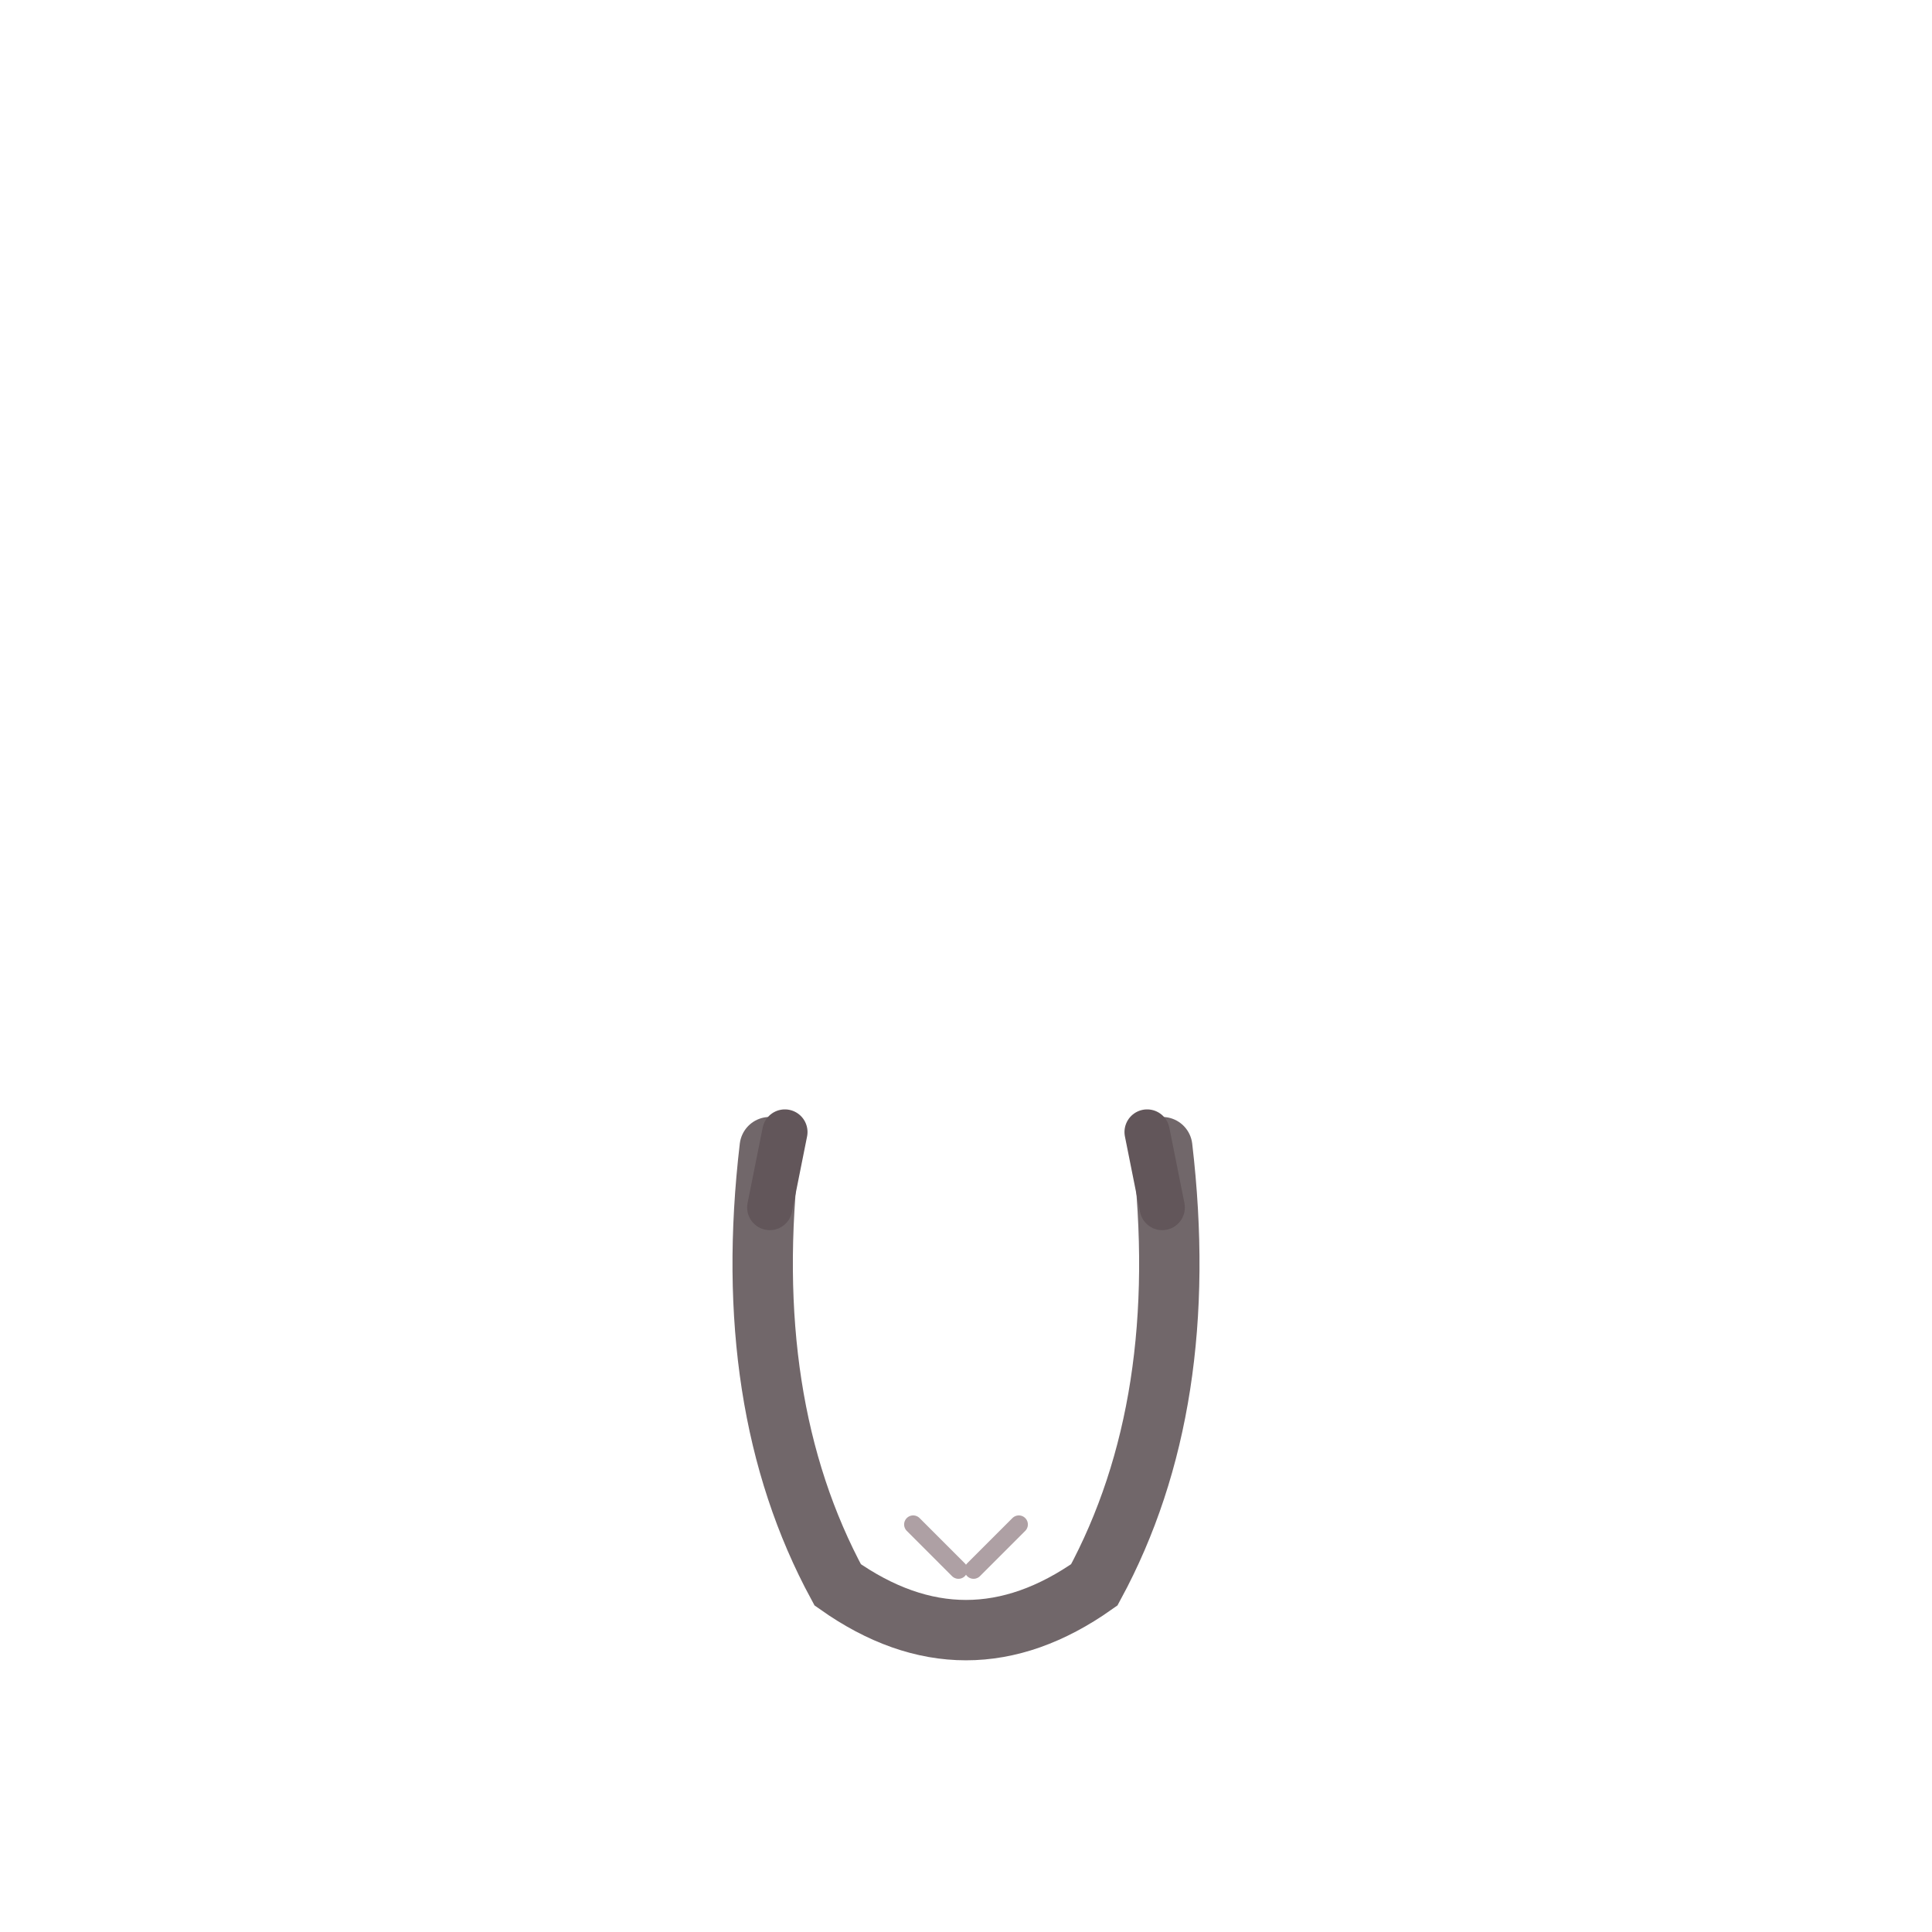
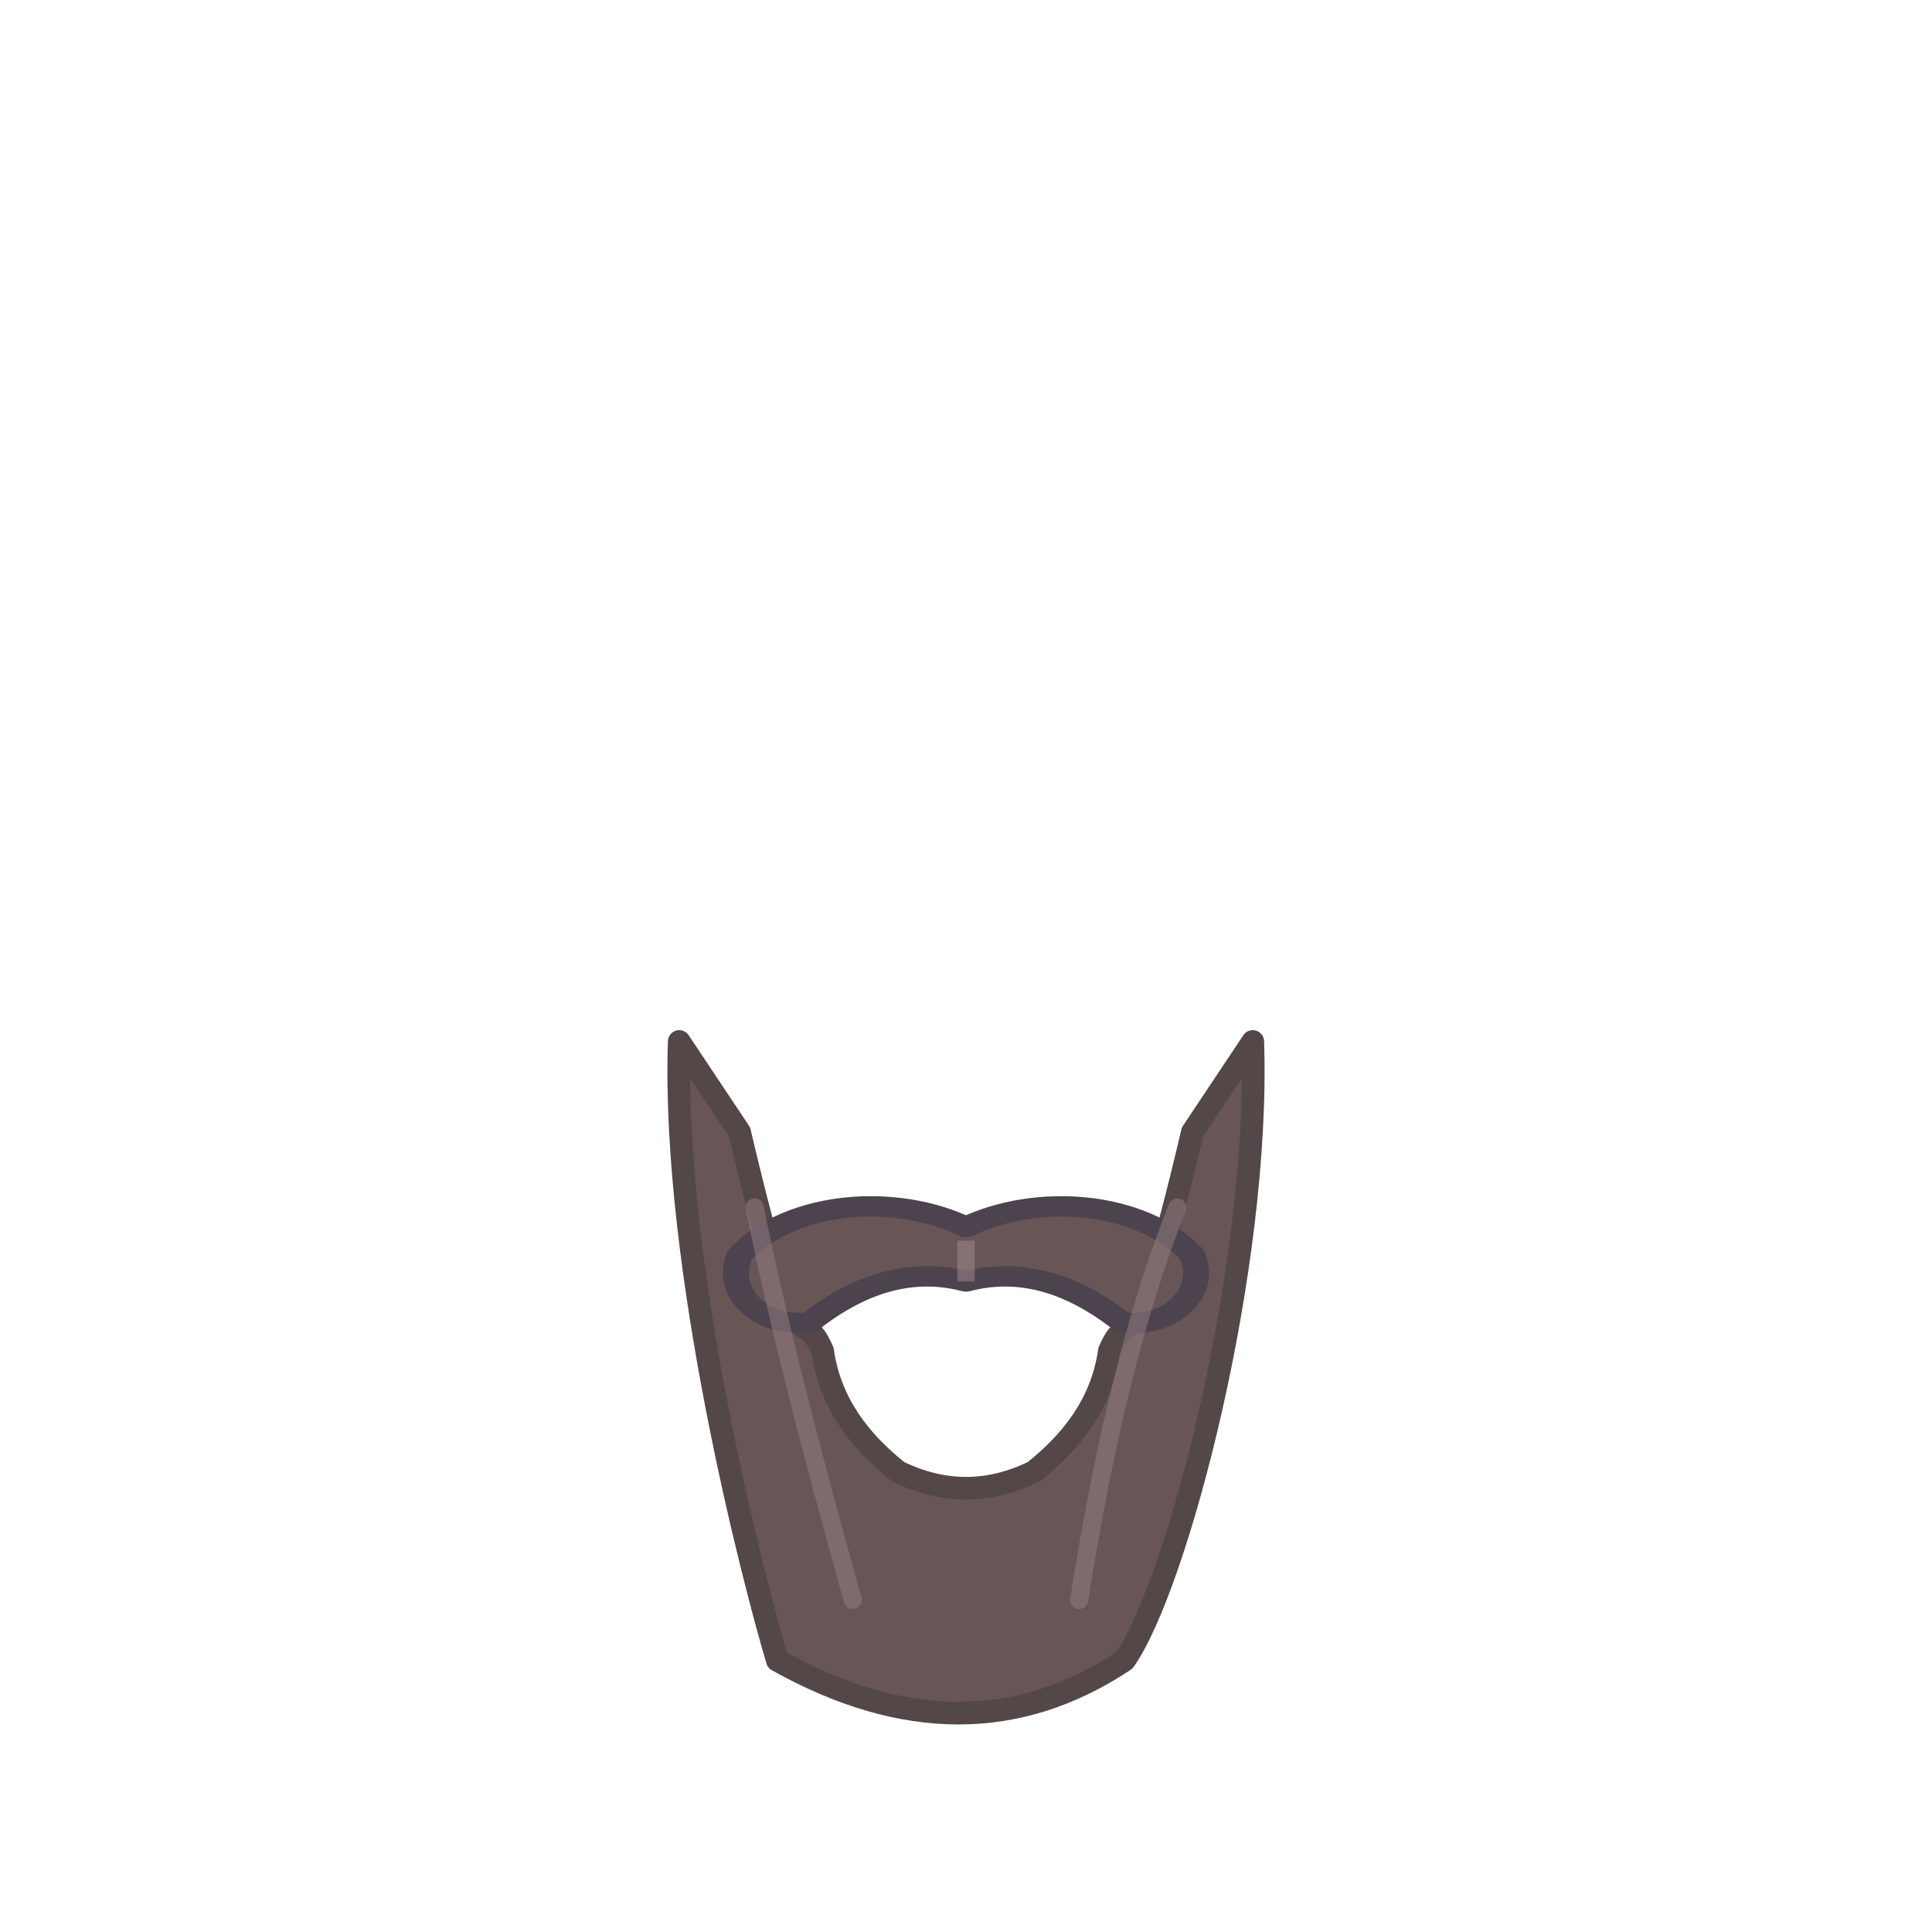
<svg xmlns="http://www.w3.org/2000/svg" viewBox="0 0 256 256" width="256" height="256" fill="none">
-   <g opacity="0.8">
-     <path d="M102 152 Q98 186 111 210 Q128 222 145 210 Q158 186 154 152" stroke="#3b2c31" stroke-width="8" stroke-linecap="round" fill="none" opacity=".9" />
-     <path d="M104 150 l-2 10 M152 150 l2 10" stroke="#3b2c31" stroke-width="6" stroke-linecap="round" />
-     <path d="M121 202 l6 6 M135 202 l-6 6" stroke="#6f565c" stroke-width="2.4" stroke-linecap="round" opacity=".7" />
+   <g opacity="0.82">
+     <path d="M90 138     C89 168 100 210 103 220     Q128 234 149 220     C156 210 167 168 166 138     L158 150     C150 184 150 172 147 179     C146 186 142 191 137 195     Q128 199.4 119 195     C114 191 110 186 109 179     C106 172 106 184 98 150Z" fill="#453130" stroke="#2d1f1f" stroke-width="3" stroke-linejoin="round" />
+     <g transform="translate(128 168) scale(1.15 0.9) translate(-128 -168)">
+       <path d="M128 162 C120 157 108 158 102 166 C100 171 104 177 110 176 C116 170 122 168 128 170 C134 168 140 170 146 176 C152 177 156 171 154 166 C148 158 136 157 128 162Z" fill="#453130" stroke="#241a27" stroke-width="3" stroke-linejoin="round" />
+       <path d="M128 164 V170" stroke="#82666a" stroke-width="2" opacity=".6" />
+     </g>
+     <path d="M100 160 Q104 180 113 212 M156 160 Q148 180 143 212" stroke="#82666a" stroke-width="2.4" fill="none" opacity=".5" stroke-linecap="round" />
  </g>
</svg>
